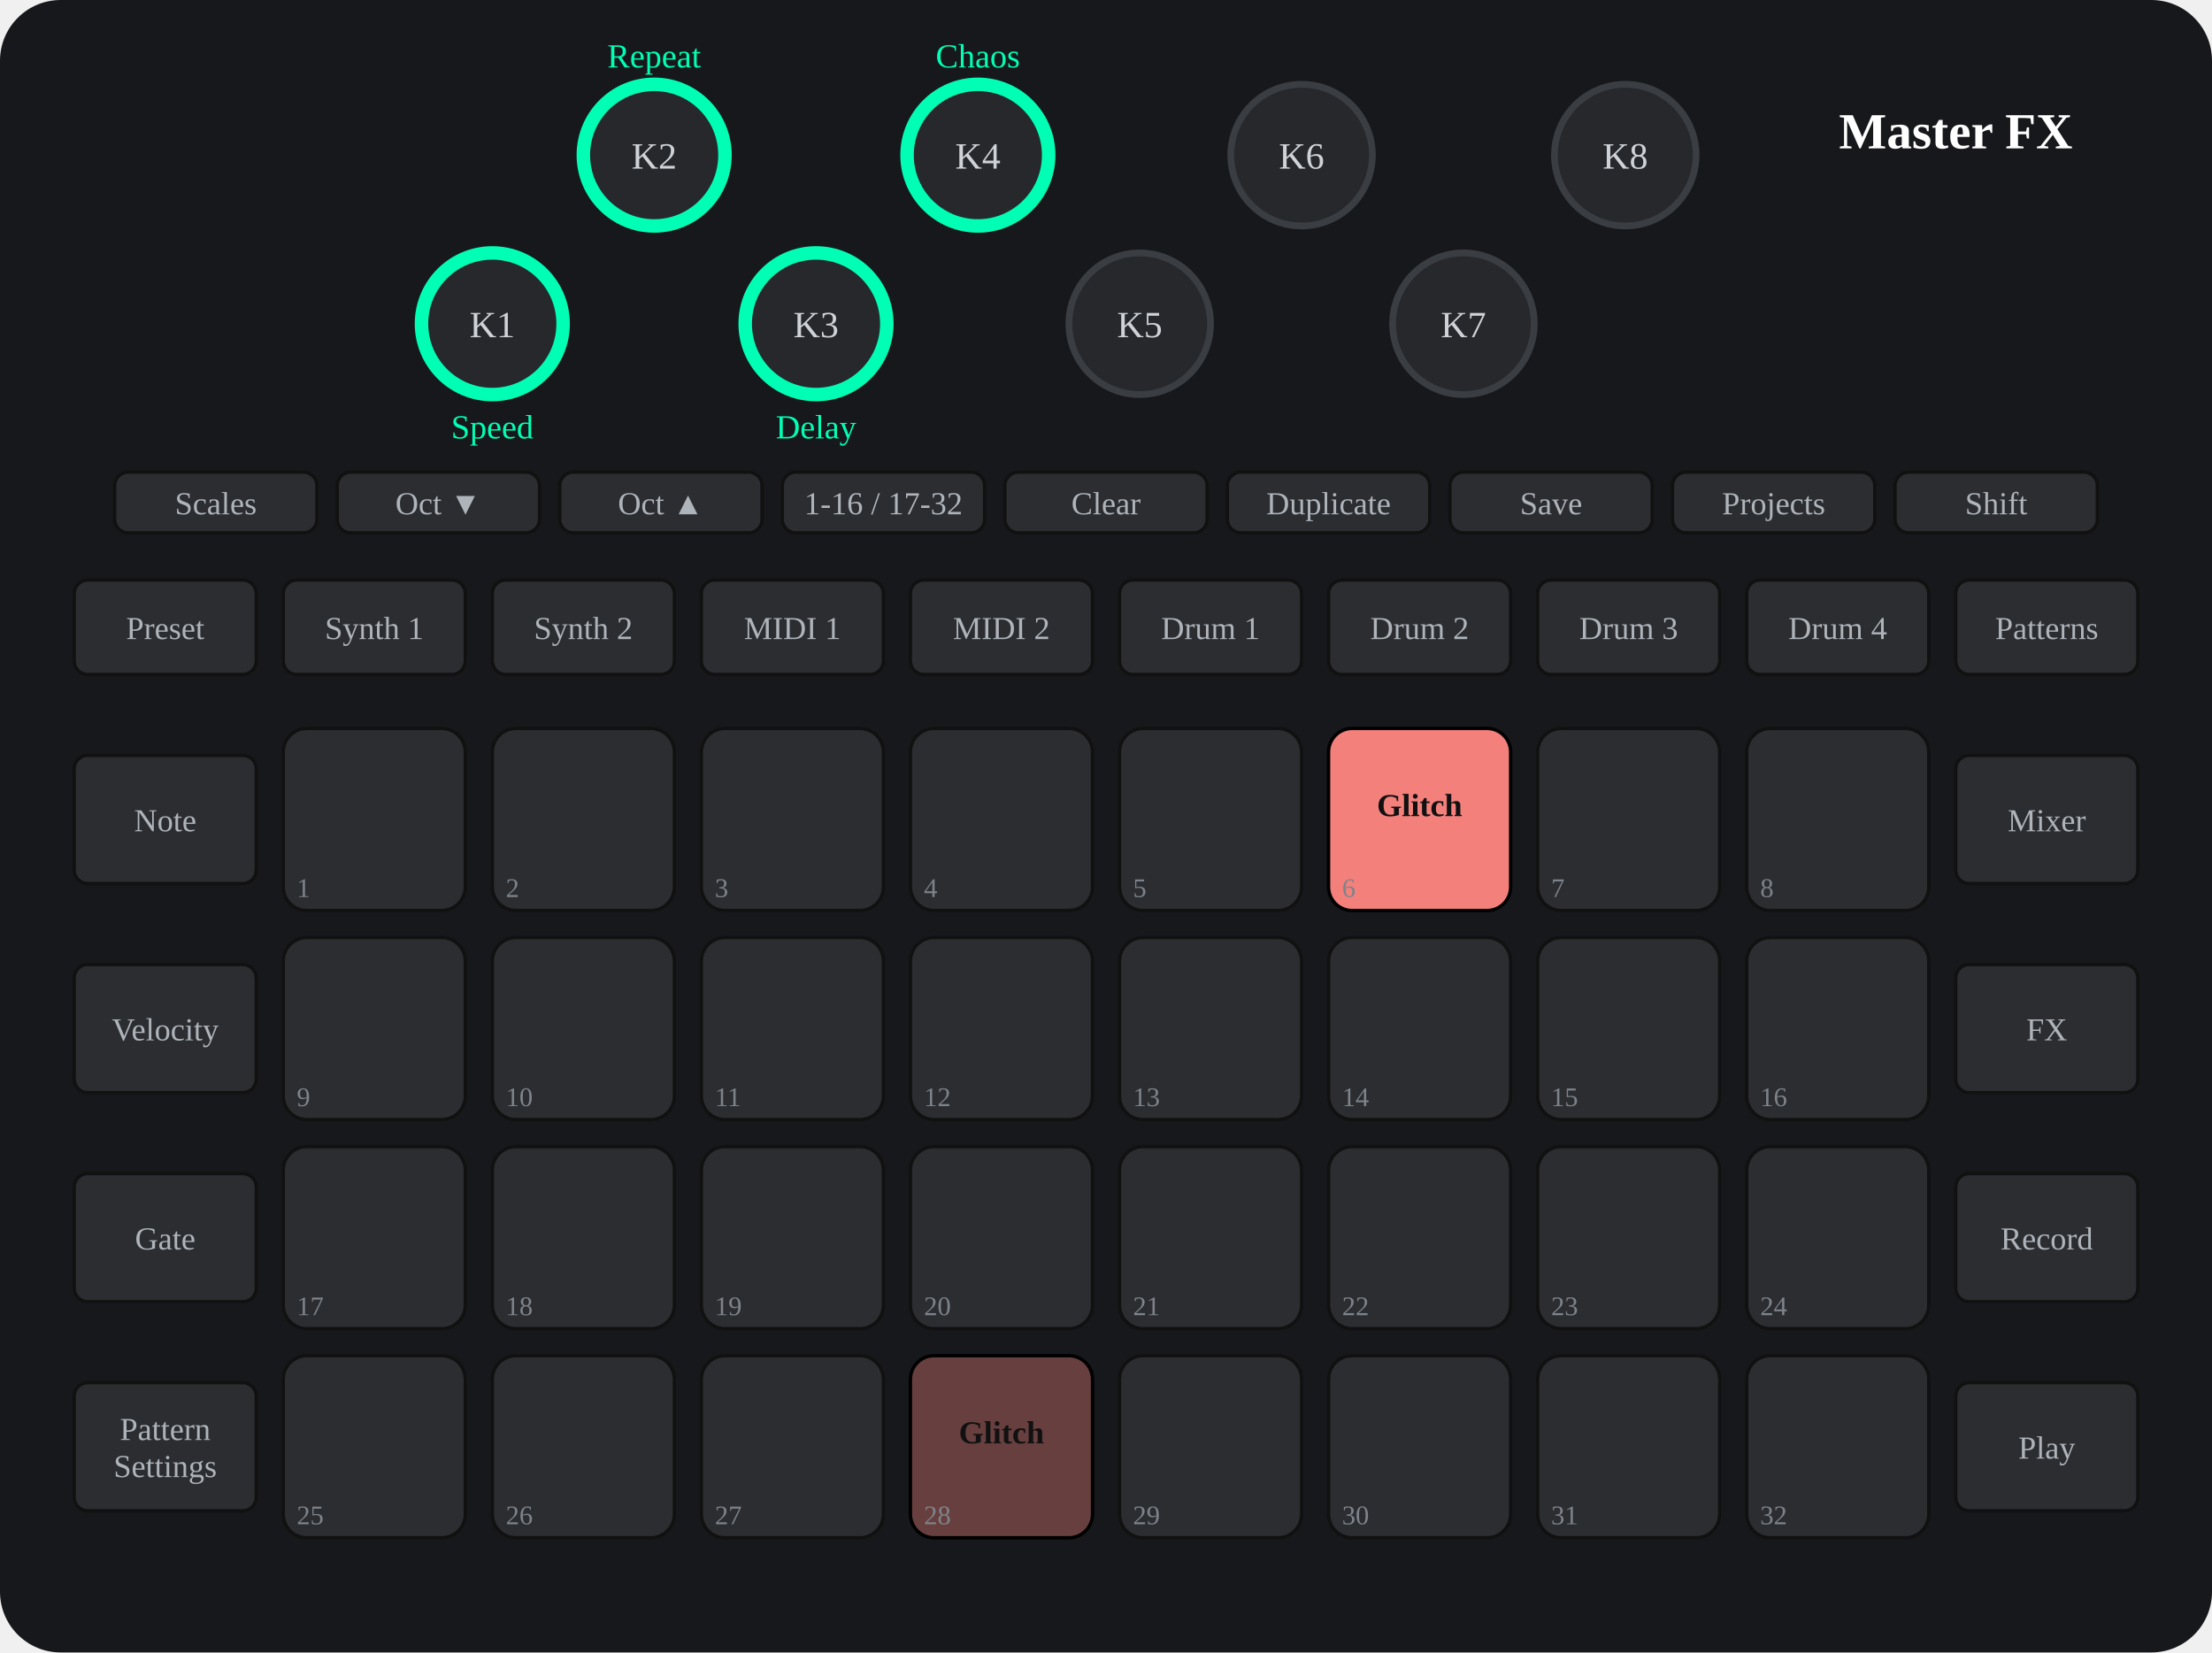
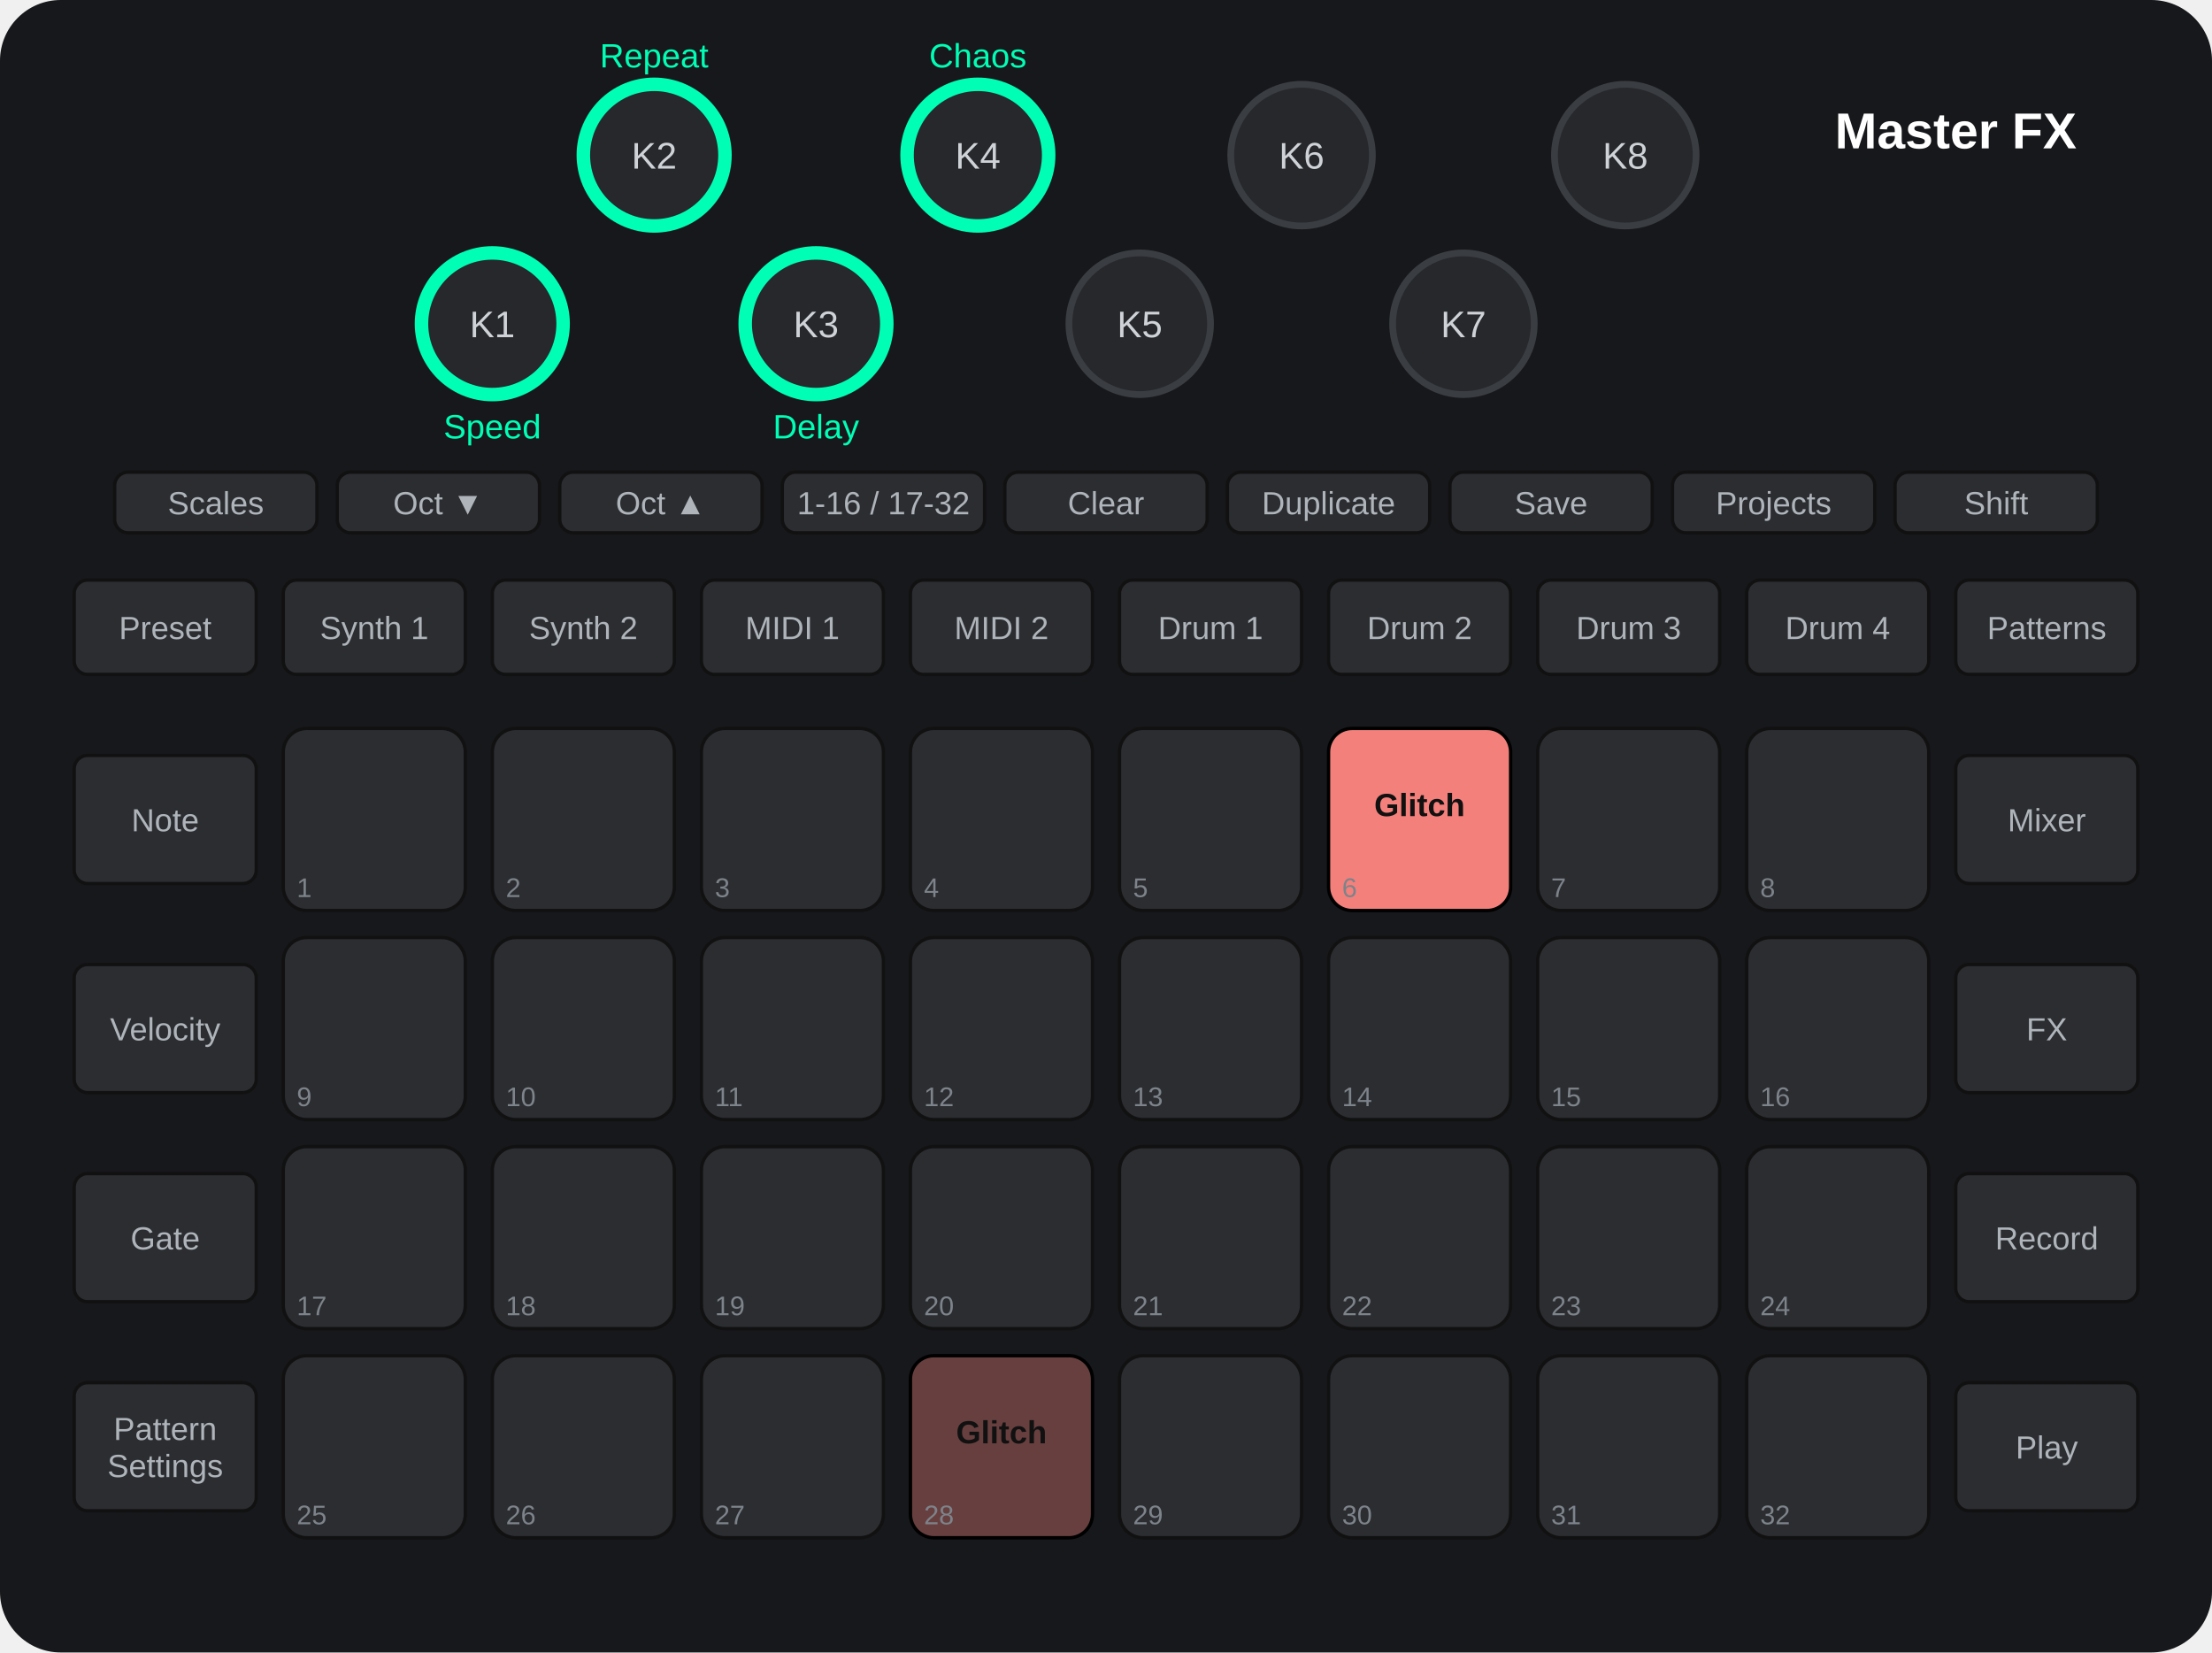
- <svg xmlns="http://www.w3.org/2000/svg" viewBox="0 0 656 490" role="img" aria-label="Glitch: pad 6; also assigned to pad 28.">
+ <svg xmlns="http://www.w3.org/2000/svg" viewBox="0 0 656 490" role="img" aria-label="Glitch: pad 6; also assigned to pad 28." font-family="Arial, Helvetica, sans-serif">
  <rect x="0" y="0" width="656" height="490" rx="18" fill="#17181b" />
  <circle cx="146" cy="96" r="21" fill="#26282c" stroke="#00ffb5" stroke-width="4" />
  <text x="146" y="100" font-size="11" fill="#cfd3d8" text-anchor="middle">K1</text>
  <text x="146" y="130" font-size="10" fill="#00ffb5" text-anchor="middle">Speed</text>
  <circle cx="194" cy="46" r="21" fill="#26282c" stroke="#00ffb5" stroke-width="4" />
  <text x="194" y="50" font-size="11" fill="#cfd3d8" text-anchor="middle">K2</text>
  <text x="194" y="20" font-size="10" fill="#00ffb5" text-anchor="middle">Repeat</text>
  <circle cx="242" cy="96" r="21" fill="#26282c" stroke="#00ffb5" stroke-width="4" />
  <text x="242" y="100" font-size="11" fill="#cfd3d8" text-anchor="middle">K3</text>
  <text x="242" y="130" font-size="10" fill="#00ffb5" text-anchor="middle">Delay</text>
  <circle cx="290" cy="46" r="21" fill="#26282c" stroke="#00ffb5" stroke-width="4" />
  <text x="290" y="50" font-size="11" fill="#cfd3d8" text-anchor="middle">K4</text>
  <text x="290" y="20" font-size="10" fill="#00ffb5" text-anchor="middle">Chaos</text>
  <circle cx="338" cy="96" r="21" fill="#26282c" stroke="#3a3d42" stroke-width="2" />
  <text x="338" y="100" font-size="11" fill="#cfd3d8" text-anchor="middle">K5</text>
  <circle cx="386" cy="46" r="21" fill="#26282c" stroke="#3a3d42" stroke-width="2" />
  <text x="386" y="50" font-size="11" fill="#cfd3d8" text-anchor="middle">K6</text>
  <circle cx="434" cy="96" r="21" fill="#26282c" stroke="#3a3d42" stroke-width="2" />
  <text x="434" y="100" font-size="11" fill="#cfd3d8" text-anchor="middle">K7</text>
  <circle cx="482" cy="46" r="21" fill="#26282c" stroke="#3a3d42" stroke-width="2" />
  <text x="482" y="50" font-size="11" fill="#cfd3d8" text-anchor="middle">K8</text>
  <text x="580" y="44" font-size="15" font-weight="bold" fill="#ffffff" text-anchor="middle">Master FX</text>
  <rect x="34" y="140" width="60" height="18" rx="4" fill="#2b2d31" stroke="#111" />
  <text x="64.0" y="152.5" font-size="9.5" fill="#aeb4ba" text-anchor="middle">Scales</text>
  <rect x="100" y="140" width="60" height="18" rx="4" fill="#2b2d31" stroke="#111" />
  <text x="130.0" y="152.5" font-size="9.5" fill="#aeb4ba" text-anchor="middle">Oct ▼</text>
  <rect x="166" y="140" width="60" height="18" rx="4" fill="#2b2d31" stroke="#111" />
  <text x="196.0" y="152.5" font-size="9.5" fill="#aeb4ba" text-anchor="middle">Oct ▲</text>
  <rect x="232" y="140" width="60" height="18" rx="4" fill="#2b2d31" stroke="#111" />
  <text x="262.0" y="152.5" font-size="9.5" fill="#aeb4ba" text-anchor="middle">1-16 / 17-32</text>
  <rect x="298" y="140" width="60" height="18" rx="4" fill="#2b2d31" stroke="#111" />
  <text x="328.0" y="152.5" font-size="9.5" fill="#aeb4ba" text-anchor="middle">Clear</text>
  <rect x="364" y="140" width="60" height="18" rx="4" fill="#2b2d31" stroke="#111" />
  <text x="394.0" y="152.5" font-size="9.5" fill="#aeb4ba" text-anchor="middle">Duplicate</text>
  <rect x="430" y="140" width="60" height="18" rx="4" fill="#2b2d31" stroke="#111" />
  <text x="460.0" y="152.5" font-size="9.5" fill="#aeb4ba" text-anchor="middle">Save</text>
  <rect x="496" y="140" width="60" height="18" rx="4" fill="#2b2d31" stroke="#111" />
  <text x="526.0" y="152.5" font-size="9.5" fill="#aeb4ba" text-anchor="middle">Projects</text>
  <rect x="562" y="140" width="60" height="18" rx="4" fill="#2b2d31" stroke="#111" />
  <text x="592.0" y="152.5" font-size="9.5" fill="#aeb4ba" text-anchor="middle">Shift</text>
  <rect x="22" y="172" width="54" height="28" rx="4" fill="#2b2d31" stroke="#111" />
  <text x="49.0" y="189.5" font-size="9.5" fill="#aeb4ba" text-anchor="middle">Preset</text>
  <rect x="84" y="172" width="54" height="28" rx="4" fill="#2b2d31" stroke="#111" />
  <text x="111.0" y="189.5" font-size="9.5" fill="#aeb4ba" text-anchor="middle">Synth 1</text>
  <rect x="146" y="172" width="54" height="28" rx="4" fill="#2b2d31" stroke="#111" />
  <text x="173.0" y="189.5" font-size="9.5" fill="#aeb4ba" text-anchor="middle">Synth 2</text>
  <rect x="208" y="172" width="54" height="28" rx="4" fill="#2b2d31" stroke="#111" />
  <text x="235.0" y="189.5" font-size="9.5" fill="#aeb4ba" text-anchor="middle">MIDI 1</text>
  <rect x="270" y="172" width="54" height="28" rx="4" fill="#2b2d31" stroke="#111" />
  <text x="297.0" y="189.5" font-size="9.5" fill="#aeb4ba" text-anchor="middle">MIDI 2</text>
  <rect x="332" y="172" width="54" height="28" rx="4" fill="#2b2d31" stroke="#111" />
  <text x="359.0" y="189.5" font-size="9.5" fill="#aeb4ba" text-anchor="middle">Drum 1</text>
  <rect x="394" y="172" width="54" height="28" rx="4" fill="#2b2d31" stroke="#111" />
  <text x="421.0" y="189.5" font-size="9.5" fill="#aeb4ba" text-anchor="middle">Drum 2</text>
  <rect x="456" y="172" width="54" height="28" rx="4" fill="#2b2d31" stroke="#111" />
  <text x="483.0" y="189.5" font-size="9.5" fill="#aeb4ba" text-anchor="middle">Drum 3</text>
  <rect x="518" y="172" width="54" height="28" rx="4" fill="#2b2d31" stroke="#111" />
  <text x="545.0" y="189.5" font-size="9.5" fill="#aeb4ba" text-anchor="middle">Drum 4</text>
  <rect x="580" y="172" width="54" height="28" rx="4" fill="#2b2d31" stroke="#111" />
  <text x="607.0" y="189.5" font-size="9.5" fill="#aeb4ba" text-anchor="middle">Patterns</text>
  <rect x="22" y="224" width="54" height="38" rx="4" fill="#2b2d31" stroke="#111" />
  <text x="49.0" y="246.5" font-size="9.5" fill="#aeb4ba" text-anchor="middle">Note</text>
  <rect x="580" y="224" width="54" height="38" rx="4" fill="#2b2d31" stroke="#111" />
  <text x="607.0" y="246.5" font-size="9.5" fill="#aeb4ba" text-anchor="middle">Mixer</text>
  <rect x="22" y="286" width="54" height="38" rx="4" fill="#2b2d31" stroke="#111" />
  <text x="49.0" y="308.5" font-size="9.5" fill="#aeb4ba" text-anchor="middle">Velocity</text>
  <rect x="580" y="286" width="54" height="38" rx="4" fill="#2b2d31" stroke="#111" />
  <text x="607.0" y="308.5" font-size="9.5" fill="#aeb4ba" text-anchor="middle">FX</text>
  <rect x="22" y="348" width="54" height="38" rx="4" fill="#2b2d31" stroke="#111" />
  <text x="49.0" y="370.5" font-size="9.5" fill="#aeb4ba" text-anchor="middle">Gate</text>
  <rect x="580" y="348" width="54" height="38" rx="4" fill="#2b2d31" stroke="#111" />
  <text x="607.0" y="370.5" font-size="9.5" fill="#aeb4ba" text-anchor="middle">Record</text>
  <rect x="22" y="410" width="54" height="38" rx="4" fill="#2b2d31" stroke="#111" />
  <text x="49.0" y="427.0" font-size="9.5" fill="#aeb4ba" text-anchor="middle">Pattern</text>
  <text x="49.0" y="438.0" font-size="9.5" fill="#aeb4ba" text-anchor="middle">Settings</text>
  <rect x="580" y="410" width="54" height="38" rx="4" fill="#2b2d31" stroke="#111" />
  <text x="607.0" y="432.5" font-size="9.5" fill="#aeb4ba" text-anchor="middle">Play</text>
  <rect x="84" y="216" width="54" height="54" rx="7" fill="#2b2d31" stroke="#111" />
  <text x="88" y="266" font-size="8" fill="#7d838a">1</text>
  <rect x="146" y="216" width="54" height="54" rx="7" fill="#2b2d31" stroke="#111" />
  <text x="150" y="266" font-size="8" fill="#7d838a">2</text>
  <rect x="208" y="216" width="54" height="54" rx="7" fill="#2b2d31" stroke="#111" />
  <text x="212" y="266" font-size="8" fill="#7d838a">3</text>
  <rect x="270" y="216" width="54" height="54" rx="7" fill="#2b2d31" stroke="#111" />
  <text x="274" y="266" font-size="8" fill="#7d838a">4</text>
  <rect x="332" y="216" width="54" height="54" rx="7" fill="#2b2d31" stroke="#111" />
  <text x="336" y="266" font-size="8" fill="#7d838a">5</text>
  <rect x="394" y="216" width="54" height="54" rx="7" fill="#ff8682" fill-opacity="0.95" stroke="#000" stroke-width="1" />
  <text x="421.0" y="242" font-size="9.5" fill="#111" text-anchor="middle" font-weight="bold">Glitch</text>
  <text x="398" y="266" font-size="8" fill="#7d838a">6</text>
  <rect x="456" y="216" width="54" height="54" rx="7" fill="#2b2d31" stroke="#111" />
  <text x="460" y="266" font-size="8" fill="#7d838a">7</text>
  <rect x="518" y="216" width="54" height="54" rx="7" fill="#2b2d31" stroke="#111" />
  <text x="522" y="266" font-size="8" fill="#7d838a">8</text>
  <rect x="84" y="278" width="54" height="54" rx="7" fill="#2b2d31" stroke="#111" />
  <text x="88" y="328" font-size="8" fill="#7d838a">9</text>
  <rect x="146" y="278" width="54" height="54" rx="7" fill="#2b2d31" stroke="#111" />
  <text x="150" y="328" font-size="8" fill="#7d838a">10</text>
  <rect x="208" y="278" width="54" height="54" rx="7" fill="#2b2d31" stroke="#111" />
  <text x="212" y="328" font-size="8" fill="#7d838a">11</text>
  <rect x="270" y="278" width="54" height="54" rx="7" fill="#2b2d31" stroke="#111" />
  <text x="274" y="328" font-size="8" fill="#7d838a">12</text>
  <rect x="332" y="278" width="54" height="54" rx="7" fill="#2b2d31" stroke="#111" />
  <text x="336" y="328" font-size="8" fill="#7d838a">13</text>
  <rect x="394" y="278" width="54" height="54" rx="7" fill="#2b2d31" stroke="#111" />
  <text x="398" y="328" font-size="8" fill="#7d838a">14</text>
  <rect x="456" y="278" width="54" height="54" rx="7" fill="#2b2d31" stroke="#111" />
  <text x="460" y="328" font-size="8" fill="#7d838a">15</text>
  <rect x="518" y="278" width="54" height="54" rx="7" fill="#2b2d31" stroke="#111" />
  <text x="522" y="328" font-size="8" fill="#7d838a">16</text>
  <rect x="84" y="340" width="54" height="54" rx="7" fill="#2b2d31" stroke="#111" />
  <text x="88" y="390" font-size="8" fill="#7d838a">17</text>
  <rect x="146" y="340" width="54" height="54" rx="7" fill="#2b2d31" stroke="#111" />
  <text x="150" y="390" font-size="8" fill="#7d838a">18</text>
  <rect x="208" y="340" width="54" height="54" rx="7" fill="#2b2d31" stroke="#111" />
  <text x="212" y="390" font-size="8" fill="#7d838a">19</text>
  <rect x="270" y="340" width="54" height="54" rx="7" fill="#2b2d31" stroke="#111" />
  <text x="274" y="390" font-size="8" fill="#7d838a">20</text>
  <rect x="332" y="340" width="54" height="54" rx="7" fill="#2b2d31" stroke="#111" />
  <text x="336" y="390" font-size="8" fill="#7d838a">21</text>
  <rect x="394" y="340" width="54" height="54" rx="7" fill="#2b2d31" stroke="#111" />
  <text x="398" y="390" font-size="8" fill="#7d838a">22</text>
  <rect x="456" y="340" width="54" height="54" rx="7" fill="#2b2d31" stroke="#111" />
  <text x="460" y="390" font-size="8" fill="#7d838a">23</text>
  <rect x="518" y="340" width="54" height="54" rx="7" fill="#2b2d31" stroke="#111" />
  <text x="522" y="390" font-size="8" fill="#7d838a">24</text>
  <rect x="84" y="402" width="54" height="54" rx="7" fill="#2b2d31" stroke="#111" />
  <text x="88" y="452" font-size="8" fill="#7d838a">25</text>
  <rect x="146" y="402" width="54" height="54" rx="7" fill="#2b2d31" stroke="#111" />
  <text x="150" y="452" font-size="8" fill="#7d838a">26</text>
  <rect x="208" y="402" width="54" height="54" rx="7" fill="#2b2d31" stroke="#111" />
  <text x="212" y="452" font-size="8" fill="#7d838a">27</text>
  <rect x="270" y="402" width="54" height="54" rx="7" fill="#ff8682" fill-opacity="0.35" stroke="#000" stroke-width="1" />
  <text x="297.0" y="428" font-size="9.5" fill="#111" text-anchor="middle" font-weight="bold">Glitch</text>
  <text x="274" y="452" font-size="8" fill="#7d838a">28</text>
  <rect x="332" y="402" width="54" height="54" rx="7" fill="#2b2d31" stroke="#111" />
  <text x="336" y="452" font-size="8" fill="#7d838a">29</text>
  <rect x="394" y="402" width="54" height="54" rx="7" fill="#2b2d31" stroke="#111" />
  <text x="398" y="452" font-size="8" fill="#7d838a">30</text>
  <rect x="456" y="402" width="54" height="54" rx="7" fill="#2b2d31" stroke="#111" />
  <text x="460" y="452" font-size="8" fill="#7d838a">31</text>
  <rect x="518" y="402" width="54" height="54" rx="7" fill="#2b2d31" stroke="#111" />
  <text x="522" y="452" font-size="8" fill="#7d838a">32</text>
</svg>
